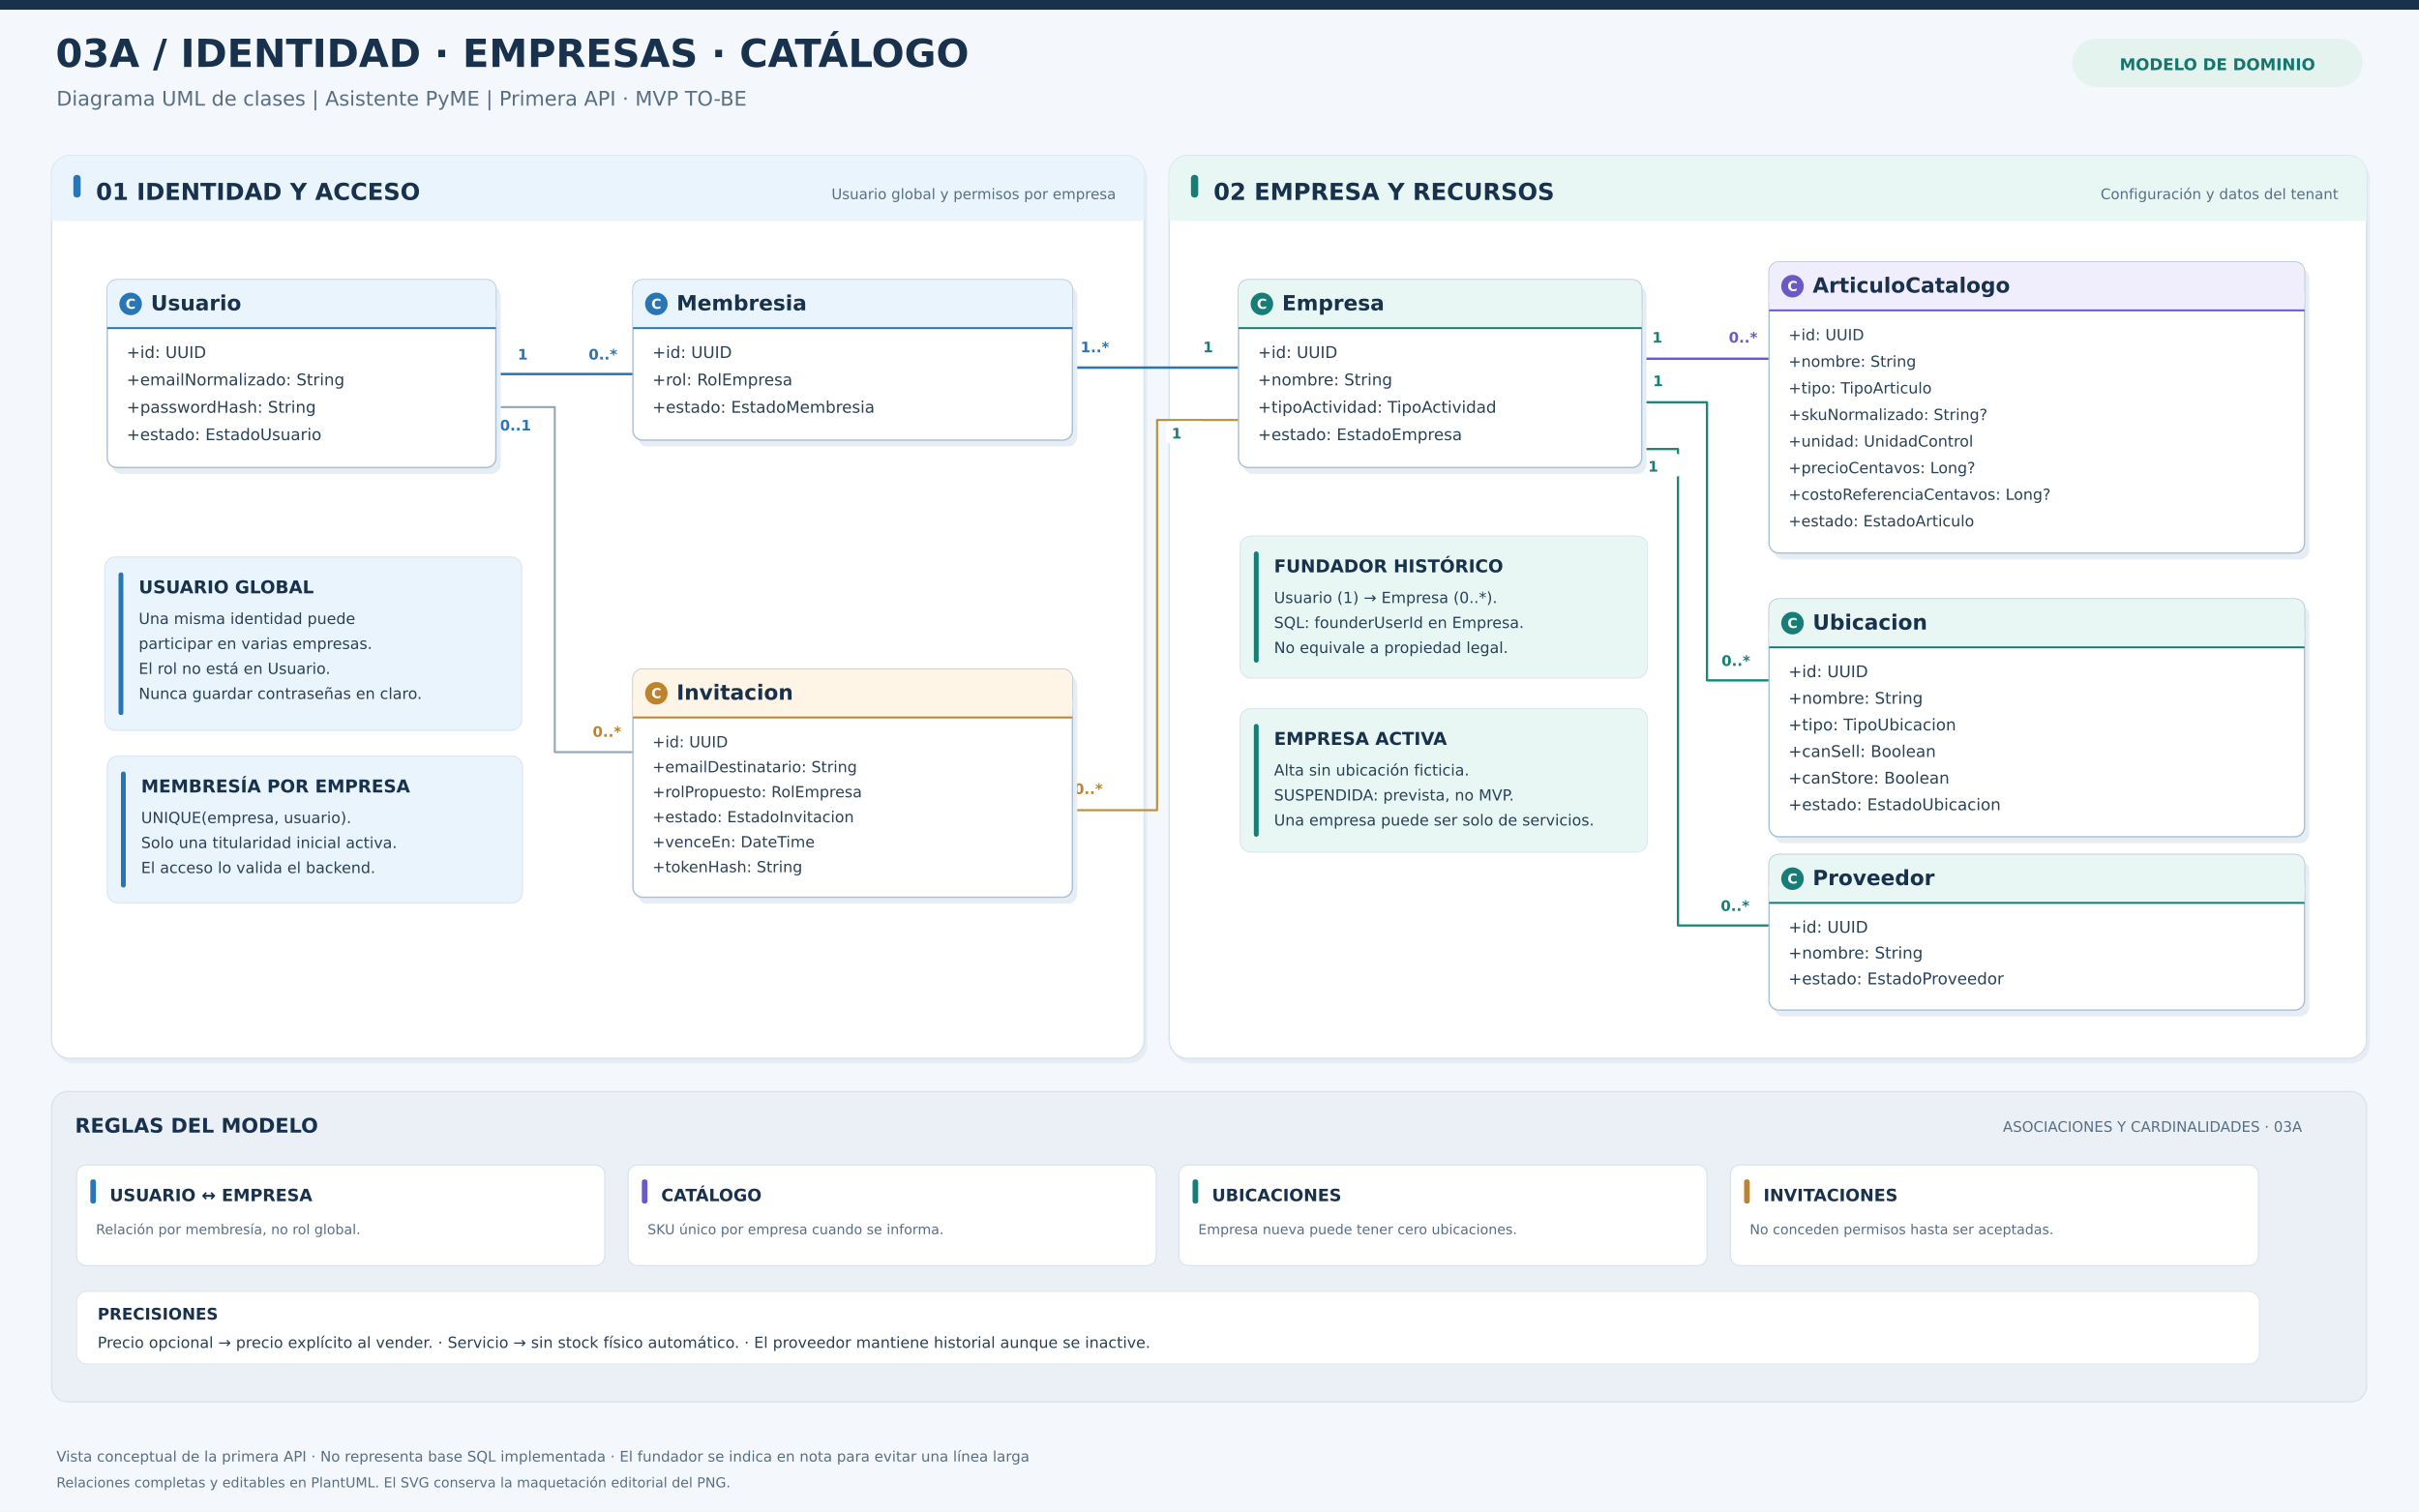
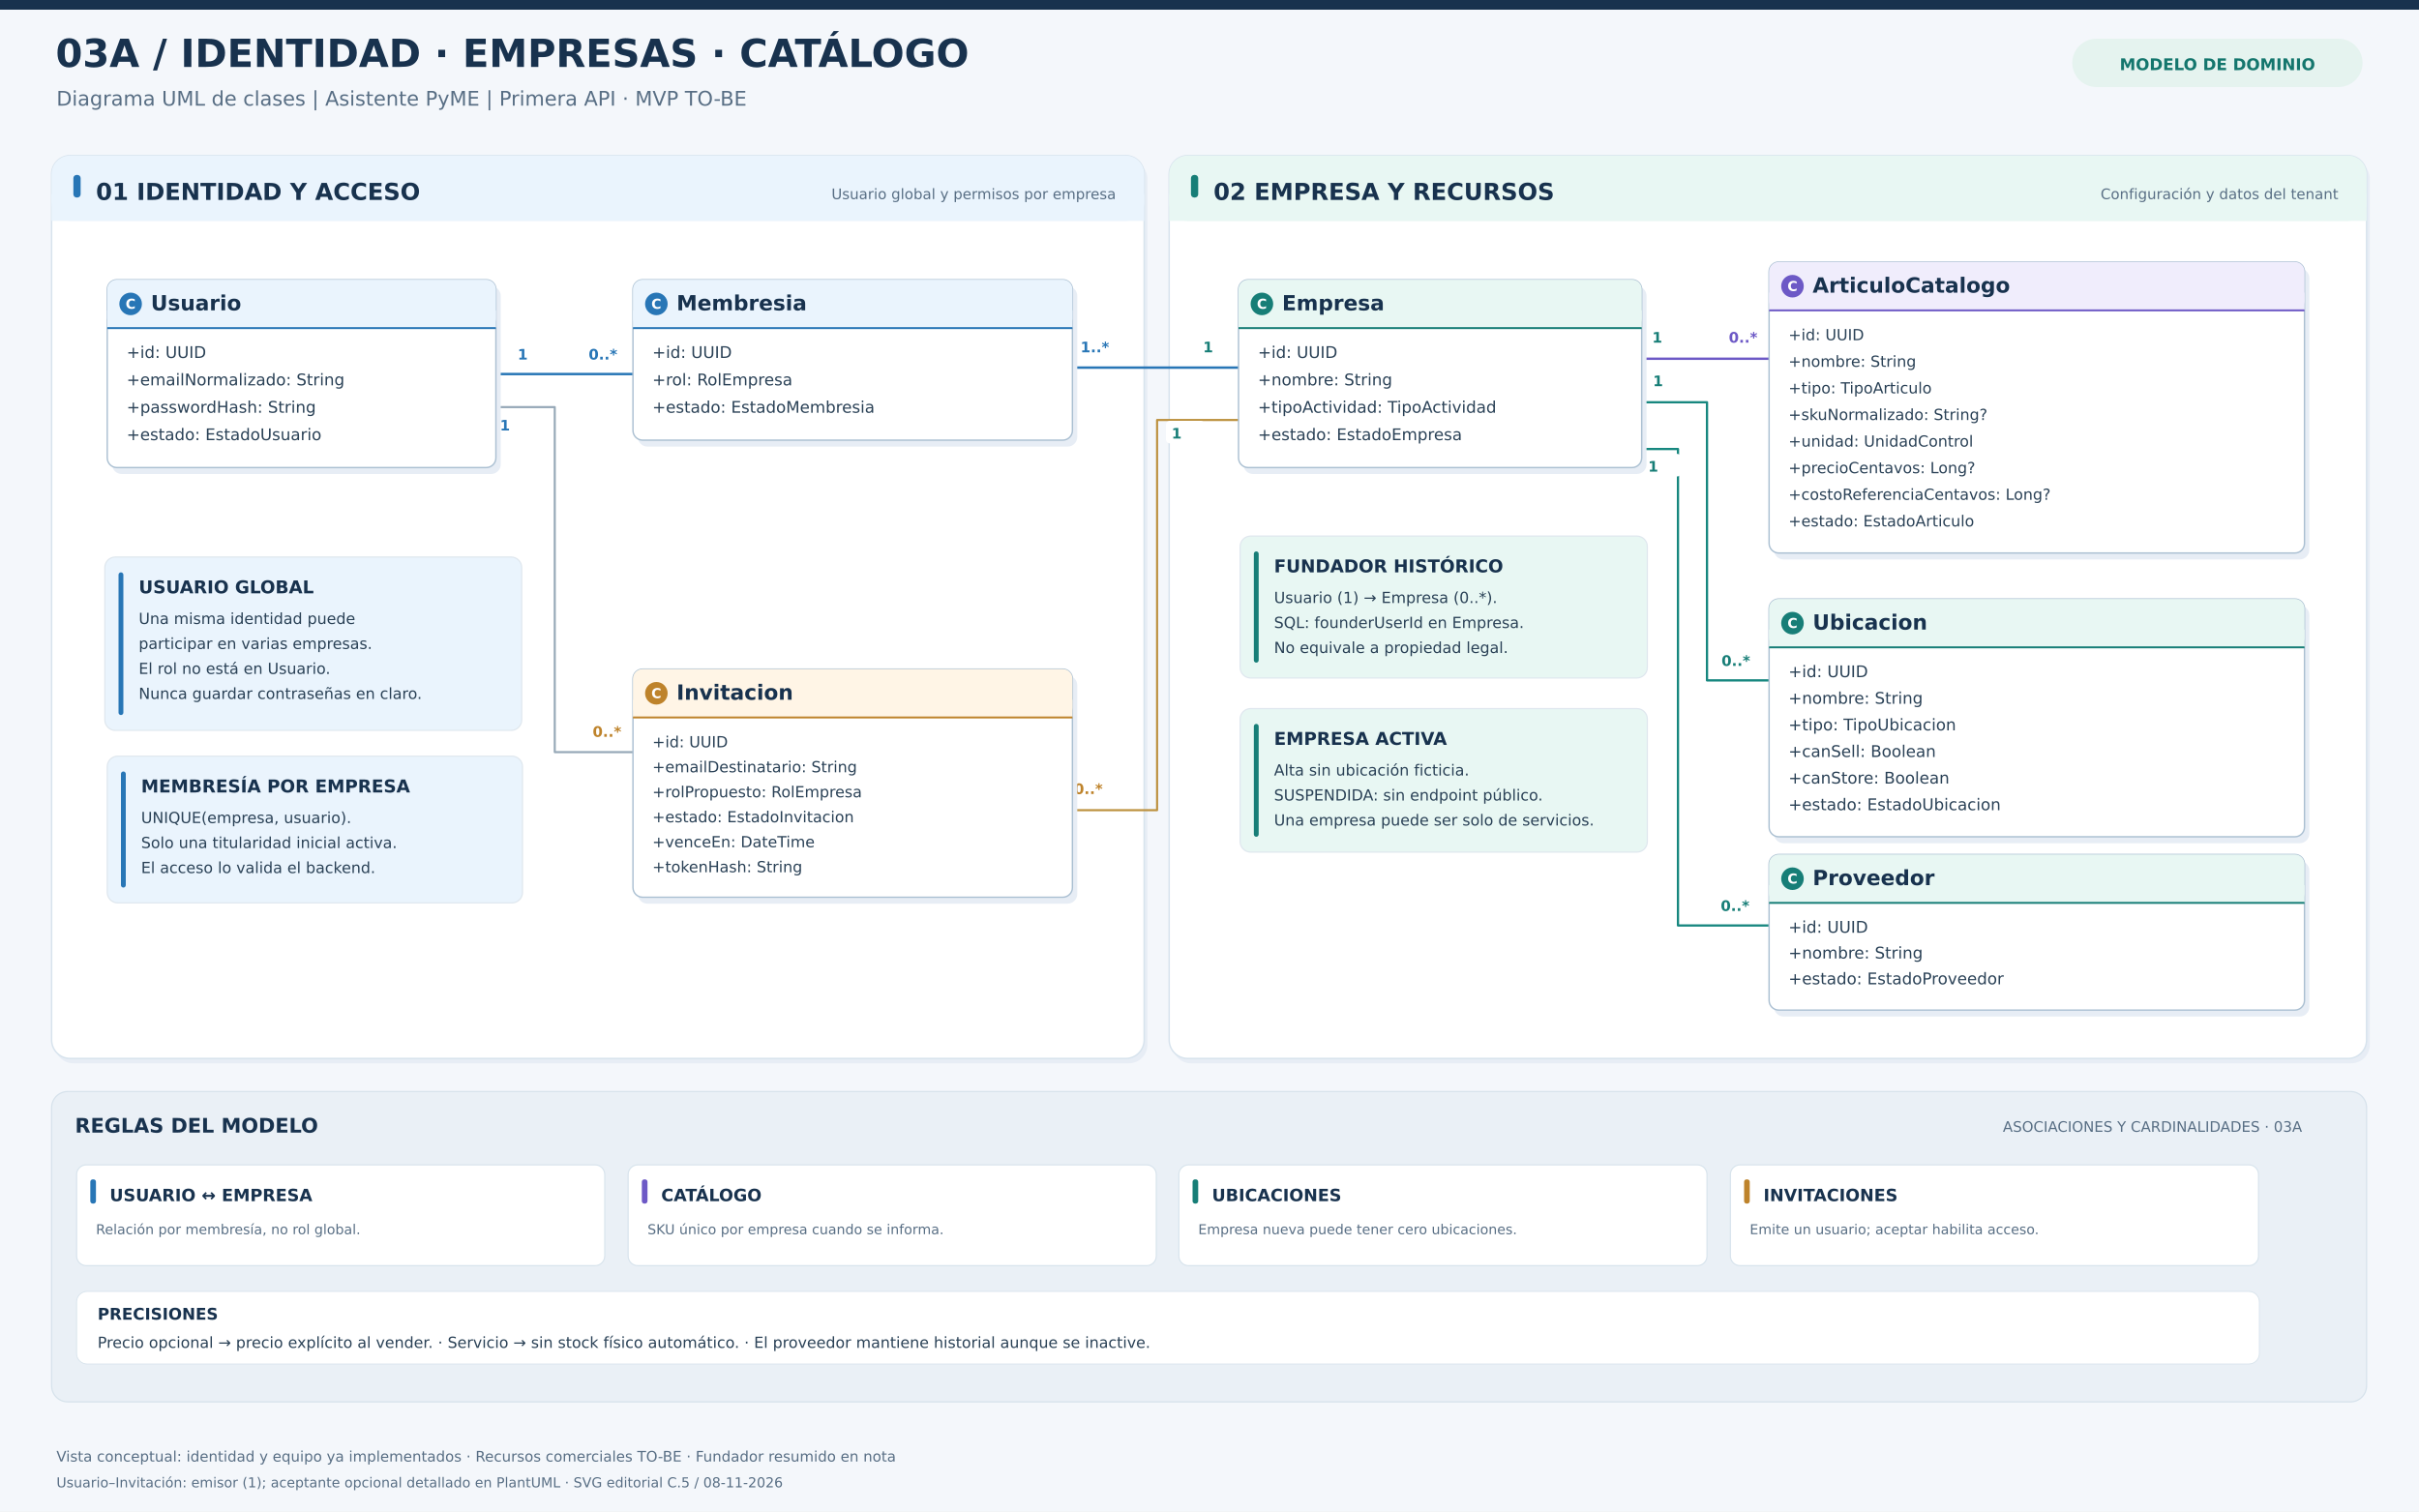
<svg xmlns="http://www.w3.org/2000/svg" baseProfile="full" height="1875px" version="1.1" viewBox="0 0 3000 1875" width="3000px">
  <defs />
  <rect fill="#F4F7FB" height="1875" rx="0" ry="0" stroke="none" stroke-width="1" width="3000" x="0" y="0" />
  <rect fill="#18324E" height="12" rx="0" ry="0" stroke="none" stroke-width="1" width="3000" x="0" y="0" />
  <text fill="#18324E" font-family="DejaVu Sans, Arial, sans-serif" font-size="48" font-weight="700" text-anchor="start" x="69" y="83">03A  /  IDENTIDAD · EMPRESAS · CATÁLOGO</text>
  <text fill="#586E84" font-family="DejaVu Sans, Arial, sans-serif" font-size="25" font-weight="400" text-anchor="start" x="70" y="131">Diagrama UML de clases  |  Asistente PyME  |  Primera API · MVP TO-BE</text>
  <rect fill="#E5F3EF" height="60" rx="30" ry="30" stroke="none" stroke-width="1" width="360" x="2570" y="48" />
  <text fill="#14766D" font-family="DejaVu Sans, Arial, sans-serif" font-size="20" font-weight="700" text-anchor="middle" x="2750" y="87">MODELO DE DOMINIO</text>
  <rect fill="#E7EDF5" height="1120" rx="23" ry="23" stroke="none" stroke-width="1" width="1355" x="68" y="199" />
  <rect fill="#FFFFFF" height="1120" rx="23" ry="23" stroke="#D7E3ED" stroke-width="1.8" width="1355" x="64" y="193" />
  <rect fill="#EAF4FD" height="81" rx="23" ry="23" stroke="none" stroke-width="1" width="1355" x="64" y="193" />
  <rect fill="#EAF4FD" height="33" rx="0" ry="0" stroke="none" stroke-width="1" width="1355" x="64" y="241" />
  <rect fill="#2876B6" height="28" rx="4" ry="4" stroke="none" stroke-width="1" width="9" x="91" y="217" />
  <text fill="#18324E" font-family="DejaVu Sans, Arial, sans-serif" font-size="29" font-weight="700" text-anchor="start" x="119" y="248">01   IDENTIDAD Y ACCESO</text>
  <text fill="#586E84" font-family="DejaVu Sans, Arial, sans-serif" font-size="18" font-weight="400" text-anchor="end" x="1384" y="247">Usuario global y permisos por empresa</text>
  <rect fill="#E7EDF5" height="1120" rx="23" ry="23" stroke="none" stroke-width="1" width="1485" x="1454" y="199" />
  <rect fill="#FFFFFF" height="1120" rx="23" ry="23" stroke="#D7E3ED" stroke-width="1.8" width="1485" x="1450" y="193" />
  <rect fill="#E8F7F3" height="81" rx="23" ry="23" stroke="none" stroke-width="1" width="1485" x="1450" y="193" />
  <rect fill="#E8F7F3" height="33" rx="0" ry="0" stroke="none" stroke-width="1" width="1485" x="1450" y="241" />
  <rect fill="#177E77" height="28" rx="4" ry="4" stroke="none" stroke-width="1" width="9" x="1477" y="217" />
  <text fill="#18324E" font-family="DejaVu Sans, Arial, sans-serif" font-size="29" font-weight="700" text-anchor="start" x="1505" y="248">02   EMPRESA Y RECURSOS</text>
  <text fill="#586E84" font-family="DejaVu Sans, Arial, sans-serif" font-size="18" font-weight="400" text-anchor="end" x="2900" y="247">Configuración y datos del tenant</text>
  <path d="M 615,464 L 785,464" fill="none" stroke="#2876B6" stroke-linecap="round" stroke-linejoin="round" stroke-width="3" />
  <rect fill="#FFFFFF" height="28" rx="5" ry="5" stroke="none" stroke-width="1" width="48" x="635" y="424" />
  <text fill="#2876B6" font-family="DejaVu Sans, Arial, sans-serif" font-size="18" font-weight="700" text-anchor="start" x="642" y="446">1</text>
  <rect fill="#FFFFFF" height="28" rx="5" ry="5" stroke="none" stroke-width="1" width="64" x="723" y="424" />
  <text fill="#2876B6" font-family="DejaVu Sans, Arial, sans-serif" font-size="18" font-weight="700" text-anchor="start" x="730" y="446">0..*</text>
  <path d="M 1330,456 L 1536,456" fill="none" stroke="#2876B6" stroke-linecap="round" stroke-linejoin="round" stroke-width="3" />
  <rect fill="#FFFFFF" height="28" rx="5" ry="5" stroke="none" stroke-width="1" width="64" x="1333" y="415" />
  <text fill="#2876B6" font-family="DejaVu Sans, Arial, sans-serif" font-size="18" font-weight="700" text-anchor="start" x="1340" y="437">1..*</text>
  <rect fill="#FFFFFF" height="28" rx="5" ry="5" stroke="none" stroke-width="1" width="48" x="1485" y="415" />
  <text fill="#177E77" font-family="DejaVu Sans, Arial, sans-serif" font-size="18" font-weight="700" text-anchor="start" x="1492" y="437">1</text>
  <path d="M 615,505 L 688,505 L 688,933 L 785,933" fill="none" stroke="#96A8B7" stroke-linecap="round" stroke-linejoin="round" stroke-width="2.6" />
  <rect fill="#FFFFFF" height="28" rx="5" ry="5" stroke="none" stroke-width="1" width="64" x="613" y="512" />
-   <text fill="#2876B6" font-family="DejaVu Sans, Arial, sans-serif" font-size="18" font-weight="700" text-anchor="start" x="620" y="534">0..1</text>
+   <text fill="#2876B6" font-family="DejaVu Sans, Arial, sans-serif" font-size="18" font-weight="700" text-anchor="start" x="620" y="534">1</text>
  <rect fill="#FFFFFF" height="28" rx="5" ry="5" stroke="none" stroke-width="1" width="64" x="728" y="892" />
  <text fill="#BE832B" font-family="DejaVu Sans, Arial, sans-serif" font-size="18" font-weight="700" text-anchor="start" x="735" y="914">0..*</text>
  <path d="M 1536,521 L 1435,521 L 1435,1005 L 1330,1005" fill="none" stroke="#BC913E" stroke-linecap="round" stroke-linejoin="round" stroke-width="2.6" />
  <rect fill="#FFFFFF" height="28" rx="5" ry="5" stroke="none" stroke-width="1" width="48" x="1446" y="522" />
  <text fill="#177E77" font-family="DejaVu Sans, Arial, sans-serif" font-size="18" font-weight="700" text-anchor="start" x="1453" y="544">1</text>
  <rect fill="#FFFFFF" height="28" rx="5" ry="5" stroke="none" stroke-width="1" width="64" x="1325" y="963" />
  <text fill="#BE832B" font-family="DejaVu Sans, Arial, sans-serif" font-size="18" font-weight="700" text-anchor="start" x="1332" y="985">0..*</text>
  <path d="M 2036,445 L 2194,445" fill="none" stroke="#6D59C6" stroke-linecap="round" stroke-linejoin="round" stroke-width="3" />
  <rect fill="#FFFFFF" height="28" rx="5" ry="5" stroke="none" stroke-width="1" width="48" x="2042" y="403" />
  <text fill="#177E77" font-family="DejaVu Sans, Arial, sans-serif" font-size="18" font-weight="700" text-anchor="start" x="2049" y="425">1</text>
  <rect fill="#FFFFFF" height="28" rx="5" ry="5" stroke="none" stroke-width="1" width="64" x="2137" y="403" />
  <text fill="#6D59C6" font-family="DejaVu Sans, Arial, sans-serif" font-size="18" font-weight="700" text-anchor="start" x="2144" y="425">0..*</text>
  <path d="M 2036,499 L 2117,499 L 2117,844 L 2194,844" fill="none" stroke="#17877F" stroke-linecap="round" stroke-linejoin="round" stroke-width="2.8" />
  <rect fill="#FFFFFF" height="28" rx="5" ry="5" stroke="none" stroke-width="1" width="48" x="2043" y="457" />
  <text fill="#177E77" font-family="DejaVu Sans, Arial, sans-serif" font-size="18" font-weight="700" text-anchor="start" x="2050" y="479">1</text>
  <rect fill="#FFFFFF" height="28" rx="5" ry="5" stroke="none" stroke-width="1" width="64" x="2128" y="804" />
  <text fill="#177E77" font-family="DejaVu Sans, Arial, sans-serif" font-size="18" font-weight="700" text-anchor="start" x="2135" y="826">0..*</text>
  <path d="M 2036,557 L 2081,557 L 2081,1148 L 2194,1148" fill="none" stroke="#17877F" stroke-linecap="round" stroke-linejoin="round" stroke-width="2.8" />
  <rect fill="#FFFFFF" height="28" rx="5" ry="5" stroke="none" stroke-width="1" width="48" x="2037" y="563" />
  <text fill="#177E77" font-family="DejaVu Sans, Arial, sans-serif" font-size="18" font-weight="700" text-anchor="start" x="2044" y="585">1</text>
  <rect fill="#FFFFFF" height="28" rx="5" ry="5" stroke="none" stroke-width="1" width="64" x="2127" y="1108" />
  <text fill="#177E77" font-family="DejaVu Sans, Arial, sans-serif" font-size="18" font-weight="700" text-anchor="start" x="2134" y="1130">0..*</text>
  <rect fill="#E7EDF5" height="233" rx="12" ry="12" stroke="none" stroke-width="1" width="482" x="139" y="355" />
  <rect fill="#FFFFFF" height="233" rx="12" ry="12" stroke="#ABC0D2" stroke-width="1.75" width="482" x="133" y="347" />
  <rect fill="#EAF4FD" height="60" rx="12" ry="12" stroke="none" stroke-width="1" width="482" x="133" y="347" />
  <rect fill="#EAF4FD" height="22" rx="0" ry="0" stroke="none" stroke-width="1" width="482" x="133" y="385" />
  <line stroke="#2876B6" stroke-width="2.4" x1="133" x2="615" y1="407" y2="407" />
  <circle cx="162" cy="377" fill="#2876B6" r="14" />
  <text fill="#FFFFFF" font-family="DejaVu Sans, Arial, sans-serif" font-size="17" font-weight="700" text-anchor="middle" x="162" y="383">C</text>
  <text fill="#18324E" font-family="DejaVu Sans, Arial, sans-serif" font-size="26" font-weight="700" text-anchor="start" x="187" y="385">Usuario</text>
  <text fill="#2A4156" font-family="DejaVu Sans, Arial, sans-serif" font-size="20" font-weight="400" text-anchor="start" x="157" y="444">+id: UUID</text>
  <text fill="#2A4156" font-family="DejaVu Sans, Arial, sans-serif" font-size="20" font-weight="400" text-anchor="start" x="157" y="478">+emailNormalizado: String</text>
  <text fill="#2A4156" font-family="DejaVu Sans, Arial, sans-serif" font-size="20" font-weight="400" text-anchor="start" x="157" y="512">+passwordHash: String</text>
  <text fill="#2A4156" font-family="DejaVu Sans, Arial, sans-serif" font-size="20" font-weight="400" text-anchor="start" x="157" y="546">+estado: EstadoUsuario</text>
  <rect fill="#E7EDF5" height="199" rx="12" ry="12" stroke="none" stroke-width="1" width="545" x="791" y="355" />
  <rect fill="#FFFFFF" height="199" rx="12" ry="12" stroke="#ABC0D2" stroke-width="1.75" width="545" x="785" y="347" />
  <rect fill="#EAF4FD" height="60" rx="12" ry="12" stroke="none" stroke-width="1" width="545" x="785" y="347" />
  <rect fill="#EAF4FD" height="22" rx="0" ry="0" stroke="none" stroke-width="1" width="545" x="785" y="385" />
  <line stroke="#2876B6" stroke-width="2.4" x1="785" x2="1330" y1="407" y2="407" />
  <circle cx="814" cy="377" fill="#2876B6" r="14" />
  <text fill="#FFFFFF" font-family="DejaVu Sans, Arial, sans-serif" font-size="17" font-weight="700" text-anchor="middle" x="814" y="383">C</text>
  <text fill="#18324E" font-family="DejaVu Sans, Arial, sans-serif" font-size="26" font-weight="700" text-anchor="start" x="839" y="385">Membresia</text>
  <text fill="#2A4156" font-family="DejaVu Sans, Arial, sans-serif" font-size="20" font-weight="400" text-anchor="start" x="809" y="444">+id: UUID</text>
  <text fill="#2A4156" font-family="DejaVu Sans, Arial, sans-serif" font-size="20" font-weight="400" text-anchor="start" x="809" y="478">+rol: RolEmpresa</text>
  <text fill="#2A4156" font-family="DejaVu Sans, Arial, sans-serif" font-size="20" font-weight="400" text-anchor="start" x="809" y="512">+estado: EstadoMembresia</text>
  <rect fill="#E7EDF5" height="233" rx="12" ry="12" stroke="none" stroke-width="1" width="500" x="1542" y="355" />
  <rect fill="#FFFFFF" height="233" rx="12" ry="12" stroke="#ABC0D2" stroke-width="1.75" width="500" x="1536" y="347" />
  <rect fill="#E8F7F3" height="60" rx="12" ry="12" stroke="none" stroke-width="1" width="500" x="1536" y="347" />
  <rect fill="#E8F7F3" height="22" rx="0" ry="0" stroke="none" stroke-width="1" width="500" x="1536" y="385" />
  <line stroke="#177E77" stroke-width="2.4" x1="1536" x2="2036" y1="407" y2="407" />
  <circle cx="1565" cy="377" fill="#177E77" r="14" />
  <text fill="#FFFFFF" font-family="DejaVu Sans, Arial, sans-serif" font-size="17" font-weight="700" text-anchor="middle" x="1565" y="383">C</text>
  <text fill="#18324E" font-family="DejaVu Sans, Arial, sans-serif" font-size="26" font-weight="700" text-anchor="start" x="1590" y="385">Empresa</text>
  <text fill="#2A4156" font-family="DejaVu Sans, Arial, sans-serif" font-size="20" font-weight="400" text-anchor="start" x="1560" y="444">+id: UUID</text>
  <text fill="#2A4156" font-family="DejaVu Sans, Arial, sans-serif" font-size="20" font-weight="400" text-anchor="start" x="1560" y="478">+nombre: String</text>
  <text fill="#2A4156" font-family="DejaVu Sans, Arial, sans-serif" font-size="20" font-weight="400" text-anchor="start" x="1560" y="512">+tipoActividad: TipoActividad</text>
  <text fill="#2A4156" font-family="DejaVu Sans, Arial, sans-serif" font-size="20" font-weight="400" text-anchor="start" x="1560" y="546">+estado: EstadoEmpresa</text>
  <rect fill="#E7EDF5" height="361" rx="12" ry="12" stroke="none" stroke-width="1" width="664" x="2200" y="333" />
  <rect fill="#FFFFFF" height="361" rx="12" ry="12" stroke="#ABC0D2" stroke-width="1.75" width="664" x="2194" y="325" />
  <rect fill="#F0EDFC" height="60" rx="12" ry="12" stroke="none" stroke-width="1" width="664" x="2194" y="325" />
  <rect fill="#F0EDFC" height="22" rx="0" ry="0" stroke="none" stroke-width="1" width="664" x="2194" y="363" />
  <line stroke="#6D59C6" stroke-width="2.4" x1="2194" x2="2858" y1="385" y2="385" />
  <circle cx="2223" cy="355" fill="#6D59C6" r="14" />
  <text fill="#FFFFFF" font-family="DejaVu Sans, Arial, sans-serif" font-size="17" font-weight="700" text-anchor="middle" x="2223" y="361">C</text>
  <text fill="#18324E" font-family="DejaVu Sans, Arial, sans-serif" font-size="26" font-weight="700" text-anchor="start" x="2248" y="363">ArticuloCatalogo</text>
  <text fill="#2A4156" font-family="DejaVu Sans, Arial, sans-serif" font-size="19" font-weight="400" text-anchor="start" x="2218" y="422">+id: UUID</text>
  <text fill="#2A4156" font-family="DejaVu Sans, Arial, sans-serif" font-size="19" font-weight="400" text-anchor="start" x="2218" y="455">+nombre: String</text>
  <text fill="#2A4156" font-family="DejaVu Sans, Arial, sans-serif" font-size="19" font-weight="400" text-anchor="start" x="2218" y="488">+tipo: TipoArticulo</text>
  <text fill="#2A4156" font-family="DejaVu Sans, Arial, sans-serif" font-size="19" font-weight="400" text-anchor="start" x="2218" y="521">+skuNormalizado: String?</text>
  <text fill="#2A4156" font-family="DejaVu Sans, Arial, sans-serif" font-size="19" font-weight="400" text-anchor="start" x="2218" y="554">+unidad: UnidadControl</text>
  <text fill="#2A4156" font-family="DejaVu Sans, Arial, sans-serif" font-size="19" font-weight="400" text-anchor="start" x="2218" y="587">+precioCentavos: Long?</text>
  <text fill="#2A4156" font-family="DejaVu Sans, Arial, sans-serif" font-size="19" font-weight="400" text-anchor="start" x="2218" y="620">+costoReferenciaCentavos: Long?</text>
  <text fill="#2A4156" font-family="DejaVu Sans, Arial, sans-serif" font-size="19" font-weight="400" text-anchor="start" x="2218" y="653">+estado: EstadoArticulo</text>
  <rect fill="#E7EDF5" height="295" rx="12" ry="12" stroke="none" stroke-width="1" width="664" x="2200" y="751" />
  <rect fill="#FFFFFF" height="295" rx="12" ry="12" stroke="#ABC0D2" stroke-width="1.75" width="664" x="2194" y="743" />
  <rect fill="#E8F7F3" height="60" rx="12" ry="12" stroke="none" stroke-width="1" width="664" x="2194" y="743" />
  <rect fill="#E8F7F3" height="22" rx="0" ry="0" stroke="none" stroke-width="1" width="664" x="2194" y="781" />
  <line stroke="#177E77" stroke-width="2.4" x1="2194" x2="2858" y1="803" y2="803" />
  <circle cx="2223" cy="773" fill="#177E77" r="14" />
  <text fill="#FFFFFF" font-family="DejaVu Sans, Arial, sans-serif" font-size="17" font-weight="700" text-anchor="middle" x="2223" y="779">C</text>
  <text fill="#18324E" font-family="DejaVu Sans, Arial, sans-serif" font-size="26" font-weight="700" text-anchor="start" x="2248" y="781">Ubicacion</text>
  <text fill="#2A4156" font-family="DejaVu Sans, Arial, sans-serif" font-size="20" font-weight="400" text-anchor="start" x="2218" y="840">+id: UUID</text>
  <text fill="#2A4156" font-family="DejaVu Sans, Arial, sans-serif" font-size="20" font-weight="400" text-anchor="start" x="2218" y="873">+nombre: String</text>
  <text fill="#2A4156" font-family="DejaVu Sans, Arial, sans-serif" font-size="20" font-weight="400" text-anchor="start" x="2218" y="906">+tipo: TipoUbicacion</text>
  <text fill="#2A4156" font-family="DejaVu Sans, Arial, sans-serif" font-size="20" font-weight="400" text-anchor="start" x="2218" y="939">+canSell: Boolean</text>
  <text fill="#2A4156" font-family="DejaVu Sans, Arial, sans-serif" font-size="20" font-weight="400" text-anchor="start" x="2218" y="972">+canStore: Boolean</text>
  <text fill="#2A4156" font-family="DejaVu Sans, Arial, sans-serif" font-size="20" font-weight="400" text-anchor="start" x="2218" y="1005">+estado: EstadoUbicacion</text>
  <rect fill="#E7EDF5" height="193" rx="12" ry="12" stroke="none" stroke-width="1" width="664" x="2200" y="1068" />
  <rect fill="#FFFFFF" height="193" rx="12" ry="12" stroke="#ABC0D2" stroke-width="1.75" width="664" x="2194" y="1060" />
  <rect fill="#E8F7F3" height="60" rx="12" ry="12" stroke="none" stroke-width="1" width="664" x="2194" y="1060" />
  <rect fill="#E8F7F3" height="22" rx="0" ry="0" stroke="none" stroke-width="1" width="664" x="2194" y="1098" />
  <line stroke="#177E77" stroke-width="2.4" x1="2194" x2="2858" y1="1120" y2="1120" />
  <circle cx="2223" cy="1090" fill="#177E77" r="14" />
  <text fill="#FFFFFF" font-family="DejaVu Sans, Arial, sans-serif" font-size="17" font-weight="700" text-anchor="middle" x="2223" y="1096">C</text>
  <text fill="#18324E" font-family="DejaVu Sans, Arial, sans-serif" font-size="26" font-weight="700" text-anchor="start" x="2248" y="1098">Proveedor</text>
  <text fill="#2A4156" font-family="DejaVu Sans, Arial, sans-serif" font-size="20" font-weight="400" text-anchor="start" x="2218" y="1157">+id: UUID</text>
  <text fill="#2A4156" font-family="DejaVu Sans, Arial, sans-serif" font-size="20" font-weight="400" text-anchor="start" x="2218" y="1189">+nombre: String</text>
  <text fill="#2A4156" font-family="DejaVu Sans, Arial, sans-serif" font-size="20" font-weight="400" text-anchor="start" x="2218" y="1221">+estado: EstadoProveedor</text>
  <rect fill="#E7EDF5" height="283" rx="12" ry="12" stroke="none" stroke-width="1" width="545" x="791" y="838" />
  <rect fill="#FFFFFF" height="283" rx="12" ry="12" stroke="#ABC0D2" stroke-width="1.75" width="545" x="785" y="830" />
  <rect fill="#FFF5E6" height="60" rx="12" ry="12" stroke="none" stroke-width="1" width="545" x="785" y="830" />
  <rect fill="#FFF5E6" height="22" rx="0" ry="0" stroke="none" stroke-width="1" width="545" x="785" y="868" />
  <line stroke="#BE832B" stroke-width="2.4" x1="785" x2="1330" y1="890" y2="890" />
  <circle cx="814" cy="860" fill="#BE832B" r="14" />
  <text fill="#FFFFFF" font-family="DejaVu Sans, Arial, sans-serif" font-size="17" font-weight="700" text-anchor="middle" x="814" y="866">C</text>
  <text fill="#18324E" font-family="DejaVu Sans, Arial, sans-serif" font-size="26" font-weight="700" text-anchor="start" x="839" y="868">Invitacion</text>
  <text fill="#2A4156" font-family="DejaVu Sans, Arial, sans-serif" font-size="19" font-weight="400" text-anchor="start" x="809" y="927">+id: UUID</text>
  <text fill="#2A4156" font-family="DejaVu Sans, Arial, sans-serif" font-size="19" font-weight="400" text-anchor="start" x="809" y="958">+emailDestinatario: String</text>
  <text fill="#2A4156" font-family="DejaVu Sans, Arial, sans-serif" font-size="19" font-weight="400" text-anchor="start" x="809" y="989">+rolPropuesto: RolEmpresa</text>
  <text fill="#2A4156" font-family="DejaVu Sans, Arial, sans-serif" font-size="19" font-weight="400" text-anchor="start" x="809" y="1020">+estado: EstadoInvitacion</text>
  <text fill="#2A4156" font-family="DejaVu Sans, Arial, sans-serif" font-size="19" font-weight="400" text-anchor="start" x="809" y="1051">+venceEn: DateTime</text>
  <text fill="#2A4156" font-family="DejaVu Sans, Arial, sans-serif" font-size="19" font-weight="400" text-anchor="start" x="809" y="1082">+tokenHash: String</text>
  <rect fill="#EAF4FD" height="215" rx="13" ry="13" stroke="#DFE7EE" stroke-width="1.5" width="517" x="130" y="691" />
  <rect fill="#2876B6" height="177" rx="3" ry="3" stroke="none" stroke-width="1" width="6" x="147" y="710" />
  <text fill="#18324E" font-family="DejaVu Sans, Arial, sans-serif" font-size="22" font-weight="700" text-anchor="start" x="172" y="736">USUARIO GLOBAL</text>
  <text fill="#2A4156" font-family="DejaVu Sans, Arial, sans-serif" font-size="19" font-weight="400" text-anchor="start" x="172" y="774">Una misma identidad puede</text>
  <text fill="#2A4156" font-family="DejaVu Sans, Arial, sans-serif" font-size="19" font-weight="400" text-anchor="start" x="172" y="805">participar en varias empresas.</text>
  <text fill="#2A4156" font-family="DejaVu Sans, Arial, sans-serif" font-size="19" font-weight="400" text-anchor="start" x="172" y="836">El rol no está en Usuario.</text>
  <text fill="#2A4156" font-family="DejaVu Sans, Arial, sans-serif" font-size="19" font-weight="400" text-anchor="start" x="172" y="867">Nunca guardar contraseñas en claro.</text>
  <rect fill="#EAF4FD" height="182" rx="13" ry="13" stroke="#DFE7EE" stroke-width="1.5" width="515" x="133" y="938" />
  <rect fill="#2876B6" height="144" rx="3" ry="3" stroke="none" stroke-width="1" width="6" x="150" y="957" />
  <text fill="#18324E" font-family="DejaVu Sans, Arial, sans-serif" font-size="22" font-weight="700" text-anchor="start" x="175" y="983">MEMBRESÍA POR EMPRESA</text>
  <text fill="#2A4156" font-family="DejaVu Sans, Arial, sans-serif" font-size="19" font-weight="400" text-anchor="start" x="175" y="1021">UNIQUE(empresa, usuario).</text>
  <text fill="#2A4156" font-family="DejaVu Sans, Arial, sans-serif" font-size="19" font-weight="400" text-anchor="start" x="175" y="1052">Solo una titularidad inicial activa.</text>
  <text fill="#2A4156" font-family="DejaVu Sans, Arial, sans-serif" font-size="19" font-weight="400" text-anchor="start" x="175" y="1083">El acceso lo valida el backend.</text>
  <rect fill="#E8F7F3" height="176" rx="13" ry="13" stroke="#DFE7EE" stroke-width="1.5" width="505" x="1538" y="665" />
  <rect fill="#177E77" height="138" rx="3" ry="3" stroke="none" stroke-width="1" width="6" x="1555" y="684" />
  <text fill="#18324E" font-family="DejaVu Sans, Arial, sans-serif" font-size="22" font-weight="700" text-anchor="start" x="1580" y="710">FUNDADOR HISTÓRICO</text>
  <text fill="#2A4156" font-family="DejaVu Sans, Arial, sans-serif" font-size="19" font-weight="400" text-anchor="start" x="1580" y="748">Usuario (1) → Empresa (0..*).</text>
  <text fill="#2A4156" font-family="DejaVu Sans, Arial, sans-serif" font-size="19" font-weight="400" text-anchor="start" x="1580" y="779">SQL: founderUserId en Empresa.</text>
  <text fill="#2A4156" font-family="DejaVu Sans, Arial, sans-serif" font-size="19" font-weight="400" text-anchor="start" x="1580" y="810">No equivale a propiedad legal.</text>
  <rect fill="#E8F7F3" height="178" rx="13" ry="13" stroke="#DFE7EE" stroke-width="1.5" width="505" x="1538" y="879" />
  <rect fill="#177E77" height="140" rx="3" ry="3" stroke="none" stroke-width="1" width="6" x="1555" y="898" />
  <text fill="#18324E" font-family="DejaVu Sans, Arial, sans-serif" font-size="22" font-weight="700" text-anchor="start" x="1580" y="924">EMPRESA ACTIVA</text>
  <text fill="#2A4156" font-family="DejaVu Sans, Arial, sans-serif" font-size="19" font-weight="400" text-anchor="start" x="1580" y="962">Alta sin ubicación ficticia.</text>
-   <text fill="#2A4156" font-family="DejaVu Sans, Arial, sans-serif" font-size="19" font-weight="400" text-anchor="start" x="1580" y="993">SUSPENDIDA: prevista, no MVP.</text>
+   <text fill="#2A4156" font-family="DejaVu Sans, Arial, sans-serif" font-size="19" font-weight="400" text-anchor="start" x="1580" y="993">SUSPENDIDA: sin endpoint público.</text>
  <text fill="#2A4156" font-family="DejaVu Sans, Arial, sans-serif" font-size="19" font-weight="400" text-anchor="start" x="1580" y="1024">Una empresa puede ser solo de servicios.</text>
  <rect fill="#EAF0F6" height="385" rx="20" ry="20" stroke="#D6E2EB" stroke-width="1.5" width="2871" x="64" y="1354" />
  <text fill="#18324E" font-family="DejaVu Sans, Arial, sans-serif" font-size="25" font-weight="700" text-anchor="start" x="93" y="1405">REGLAS DEL MODELO</text>
  <text fill="#586E84" font-family="DejaVu Sans, Arial, sans-serif" font-size="18" font-weight="400" text-anchor="end" x="2855" y="1404">ASOCIACIONES Y CARDINALIDADES  ·  03A</text>
  <rect fill="#FFFFFF" height="125" rx="12" ry="12" stroke="#D7E3EC" stroke-width="1.4" width="655" x="95" y="1445" />
  <rect fill="#2876B6" height="30" rx="3" ry="3" stroke="none" stroke-width="1" width="7" x="112" y="1463" />
  <text fill="#18324E" font-family="DejaVu Sans, Arial, sans-serif" font-size="21" font-weight="700" text-anchor="start" x="136" y="1490">USUARIO ↔ EMPRESA</text>
  <text fill="#586E84" font-family="DejaVu Sans, Arial, sans-serif" font-size="17" font-weight="400" text-anchor="start" x="119" y="1531">Relación por membresía, no rol global.</text>
  <rect fill="#FFFFFF" height="125" rx="12" ry="12" stroke="#D7E3EC" stroke-width="1.4" width="655" x="779" y="1445" />
  <rect fill="#6D59C6" height="30" rx="3" ry="3" stroke="none" stroke-width="1" width="7" x="796" y="1463" />
  <text fill="#18324E" font-family="DejaVu Sans, Arial, sans-serif" font-size="21" font-weight="700" text-anchor="start" x="820" y="1490">CATÁLOGO</text>
  <text fill="#586E84" font-family="DejaVu Sans, Arial, sans-serif" font-size="17" font-weight="400" text-anchor="start" x="803" y="1531">SKU único por empresa cuando se informa.</text>
  <rect fill="#FFFFFF" height="125" rx="12" ry="12" stroke="#D7E3EC" stroke-width="1.4" width="655" x="1462" y="1445" />
  <rect fill="#177E77" height="30" rx="3" ry="3" stroke="none" stroke-width="1" width="7" x="1479" y="1463" />
  <text fill="#18324E" font-family="DejaVu Sans, Arial, sans-serif" font-size="21" font-weight="700" text-anchor="start" x="1503" y="1490">UBICACIONES</text>
  <text fill="#586E84" font-family="DejaVu Sans, Arial, sans-serif" font-size="17" font-weight="400" text-anchor="start" x="1486" y="1531">Empresa nueva puede tener cero ubicaciones.</text>
  <rect fill="#FFFFFF" height="125" rx="12" ry="12" stroke="#D7E3EC" stroke-width="1.4" width="655" x="2146" y="1445" />
  <rect fill="#BE832B" height="30" rx="3" ry="3" stroke="none" stroke-width="1" width="7" x="2163" y="1463" />
  <text fill="#18324E" font-family="DejaVu Sans, Arial, sans-serif" font-size="21" font-weight="700" text-anchor="start" x="2187" y="1490">INVITACIONES</text>
-   <text fill="#586E84" font-family="DejaVu Sans, Arial, sans-serif" font-size="17" font-weight="400" text-anchor="start" x="2170" y="1531">No conceden permisos hasta ser aceptadas.</text>
+   <text fill="#586E84" font-family="DejaVu Sans, Arial, sans-serif" font-size="17" font-weight="400" text-anchor="start" x="2170" y="1531">Emite un usuario; aceptar habilita acceso.</text>
  <rect fill="#FFFFFF" height="90" rx="13" ry="13" stroke="#D6E2EB" stroke-width="1" width="2707" x="95" y="1602" />
  <text fill="#18324E" font-family="DejaVu Sans, Arial, sans-serif" font-size="20" font-weight="700" text-anchor="start" x="121" y="1637">PRECISIONES</text>
  <text fill="#2A4156" font-family="DejaVu Sans, Arial, sans-serif" font-size="19" font-weight="400" text-anchor="start" x="121" y="1672">Precio opcional → precio explícito al vender.   ·   Servicio → sin stock físico automático.   ·   El proveedor mantiene historial aunque se inactive.</text>
-   <text fill="#586E84" font-family="DejaVu Sans, Arial, sans-serif" font-size="18" font-weight="400" text-anchor="start" x="70" y="1813">Vista conceptual de la primera API  ·  No representa base SQL implementada  ·  El fundador se indica en nota para evitar una línea larga</text>
-   <text fill="#586E84" font-family="DejaVu Sans, Arial, sans-serif" font-size="17" font-weight="400" text-anchor="start" x="70" y="1845">Relaciones completas y editables en PlantUML. El SVG conserva la maquetación editorial del PNG.</text>
+   <text fill="#586E84" font-family="DejaVu Sans, Arial, sans-serif" font-size="18" font-weight="400" text-anchor="start" x="70" y="1813">Vista conceptual: identidad y equipo ya implementados  ·  Recursos comerciales TO-BE  ·  Fundador resumido en nota</text>
+   <text fill="#586E84" font-family="DejaVu Sans, Arial, sans-serif" font-size="17" font-weight="400" text-anchor="start" x="70" y="1845">Usuario–Invitación: emisor (1); aceptante opcional detallado en PlantUML  ·  SVG editorial C.5 / 08-11-2026</text>
</svg>
